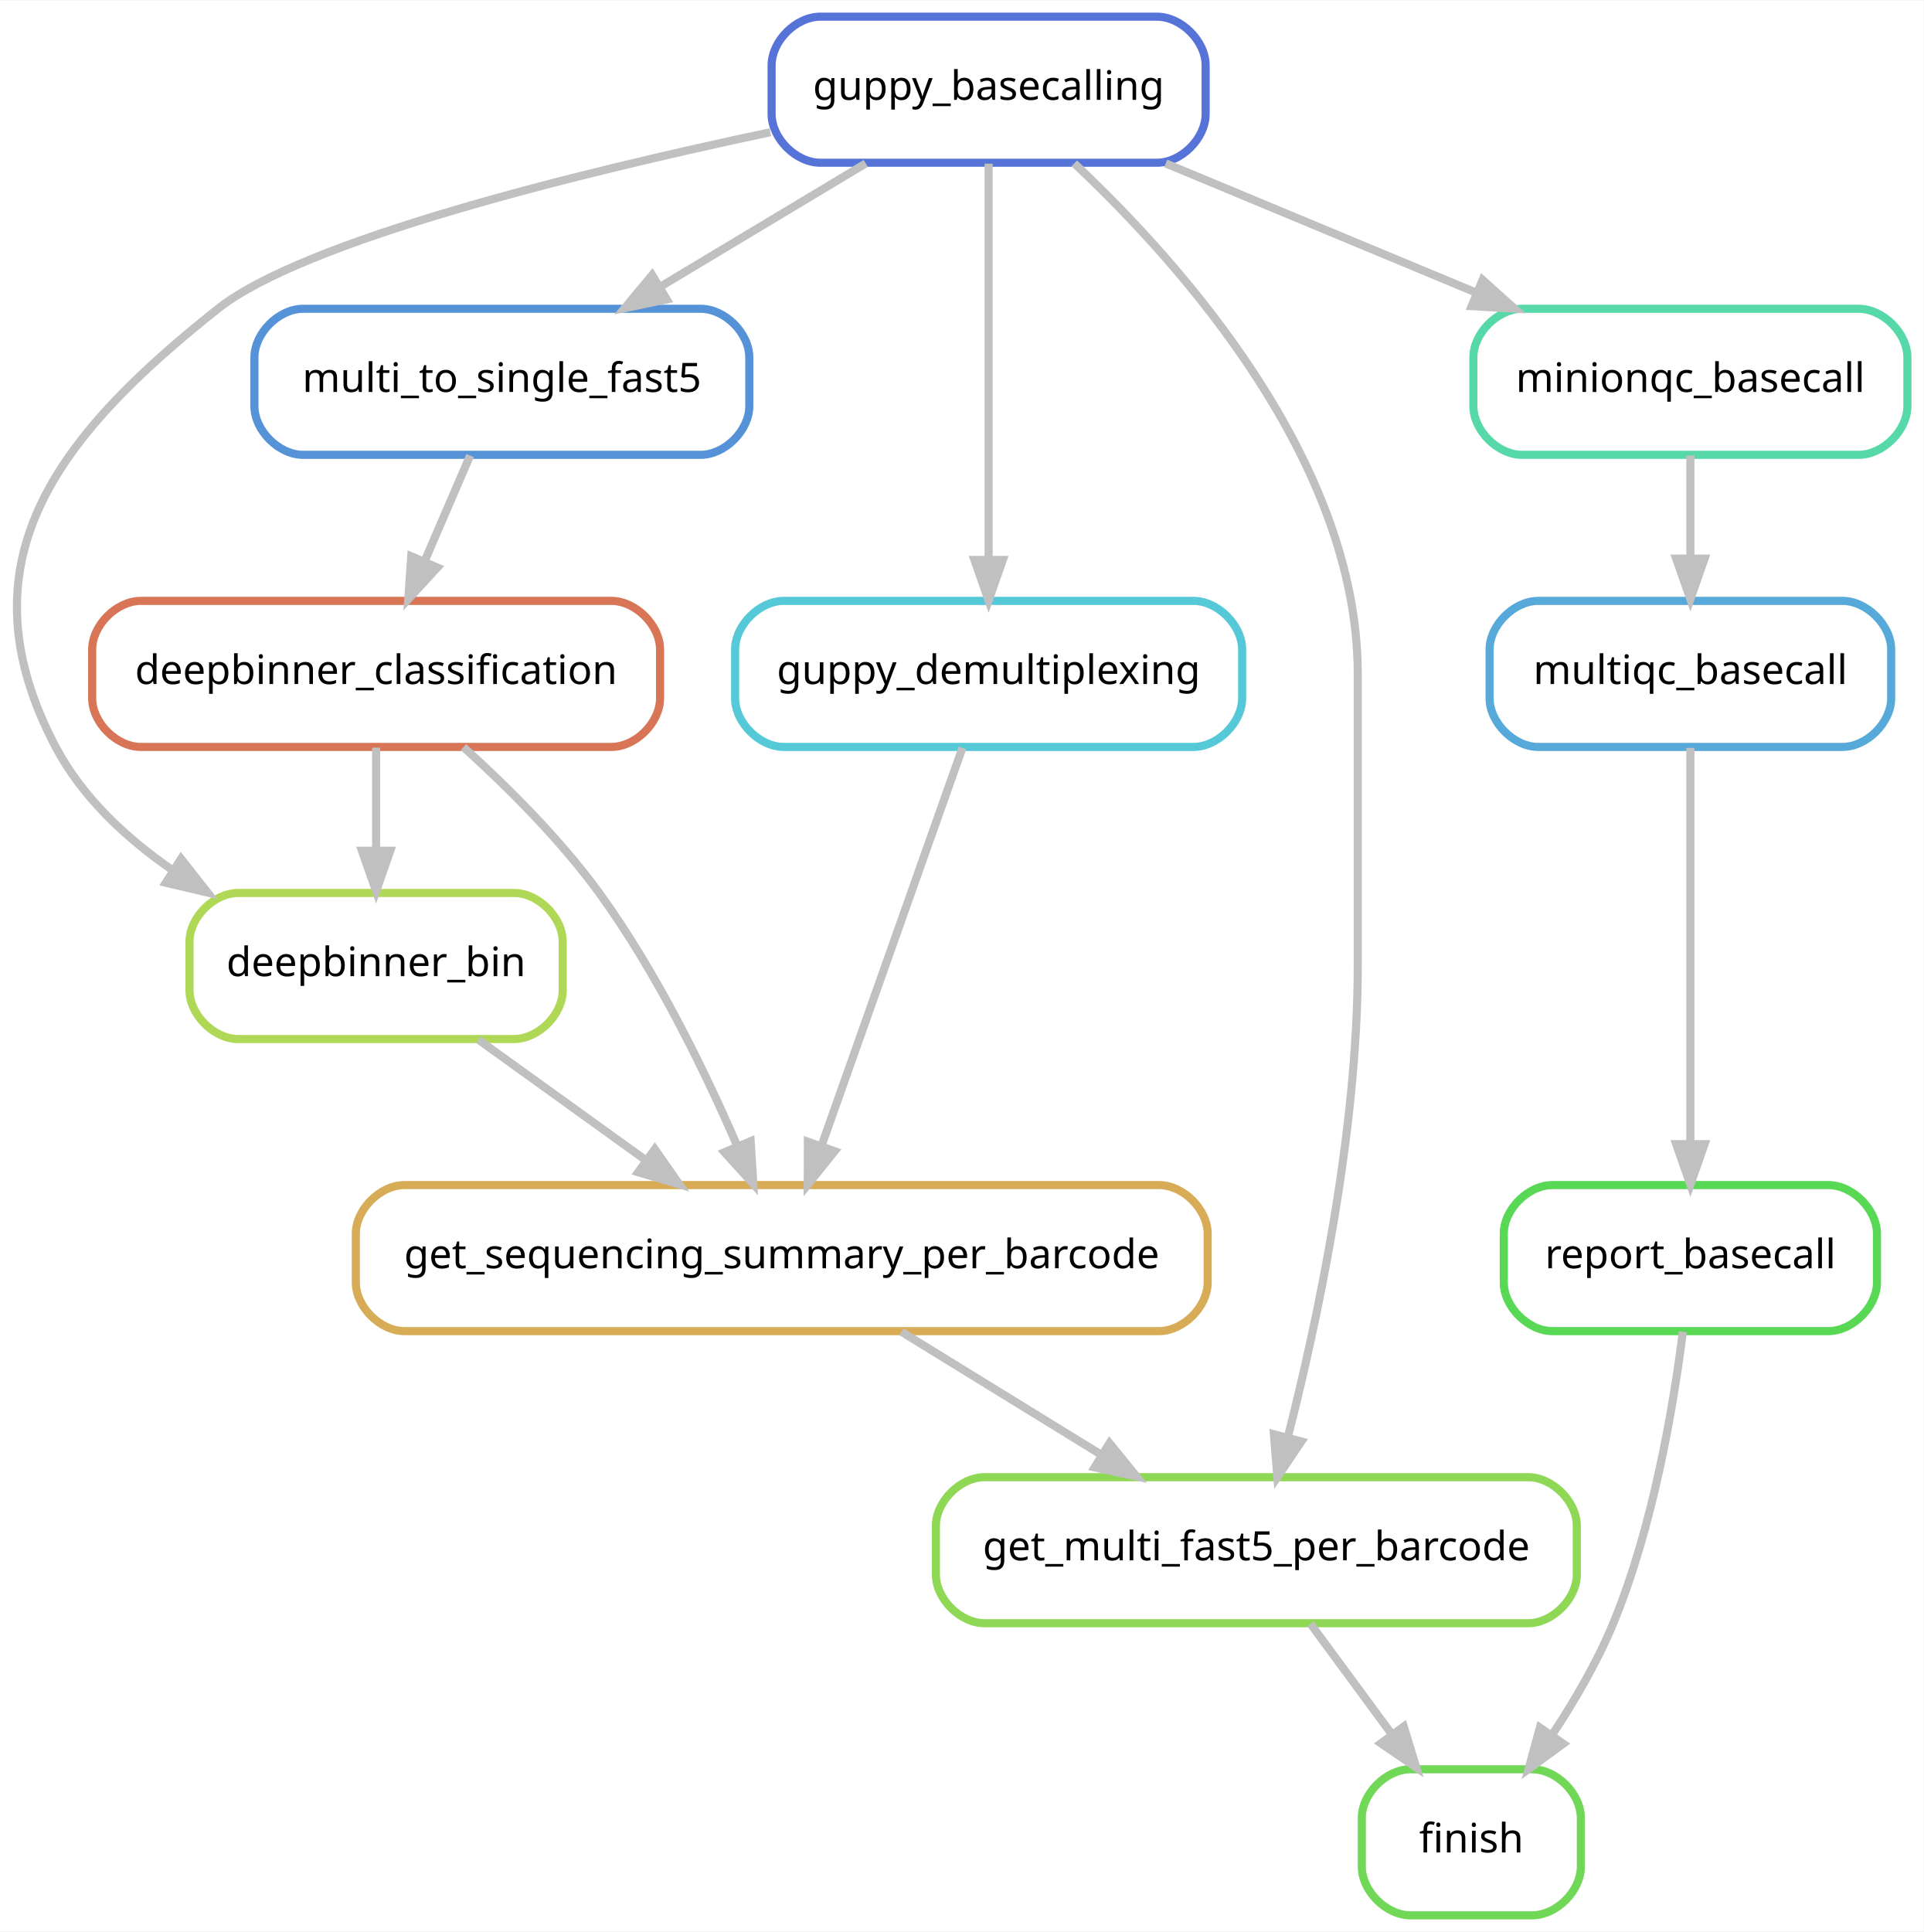
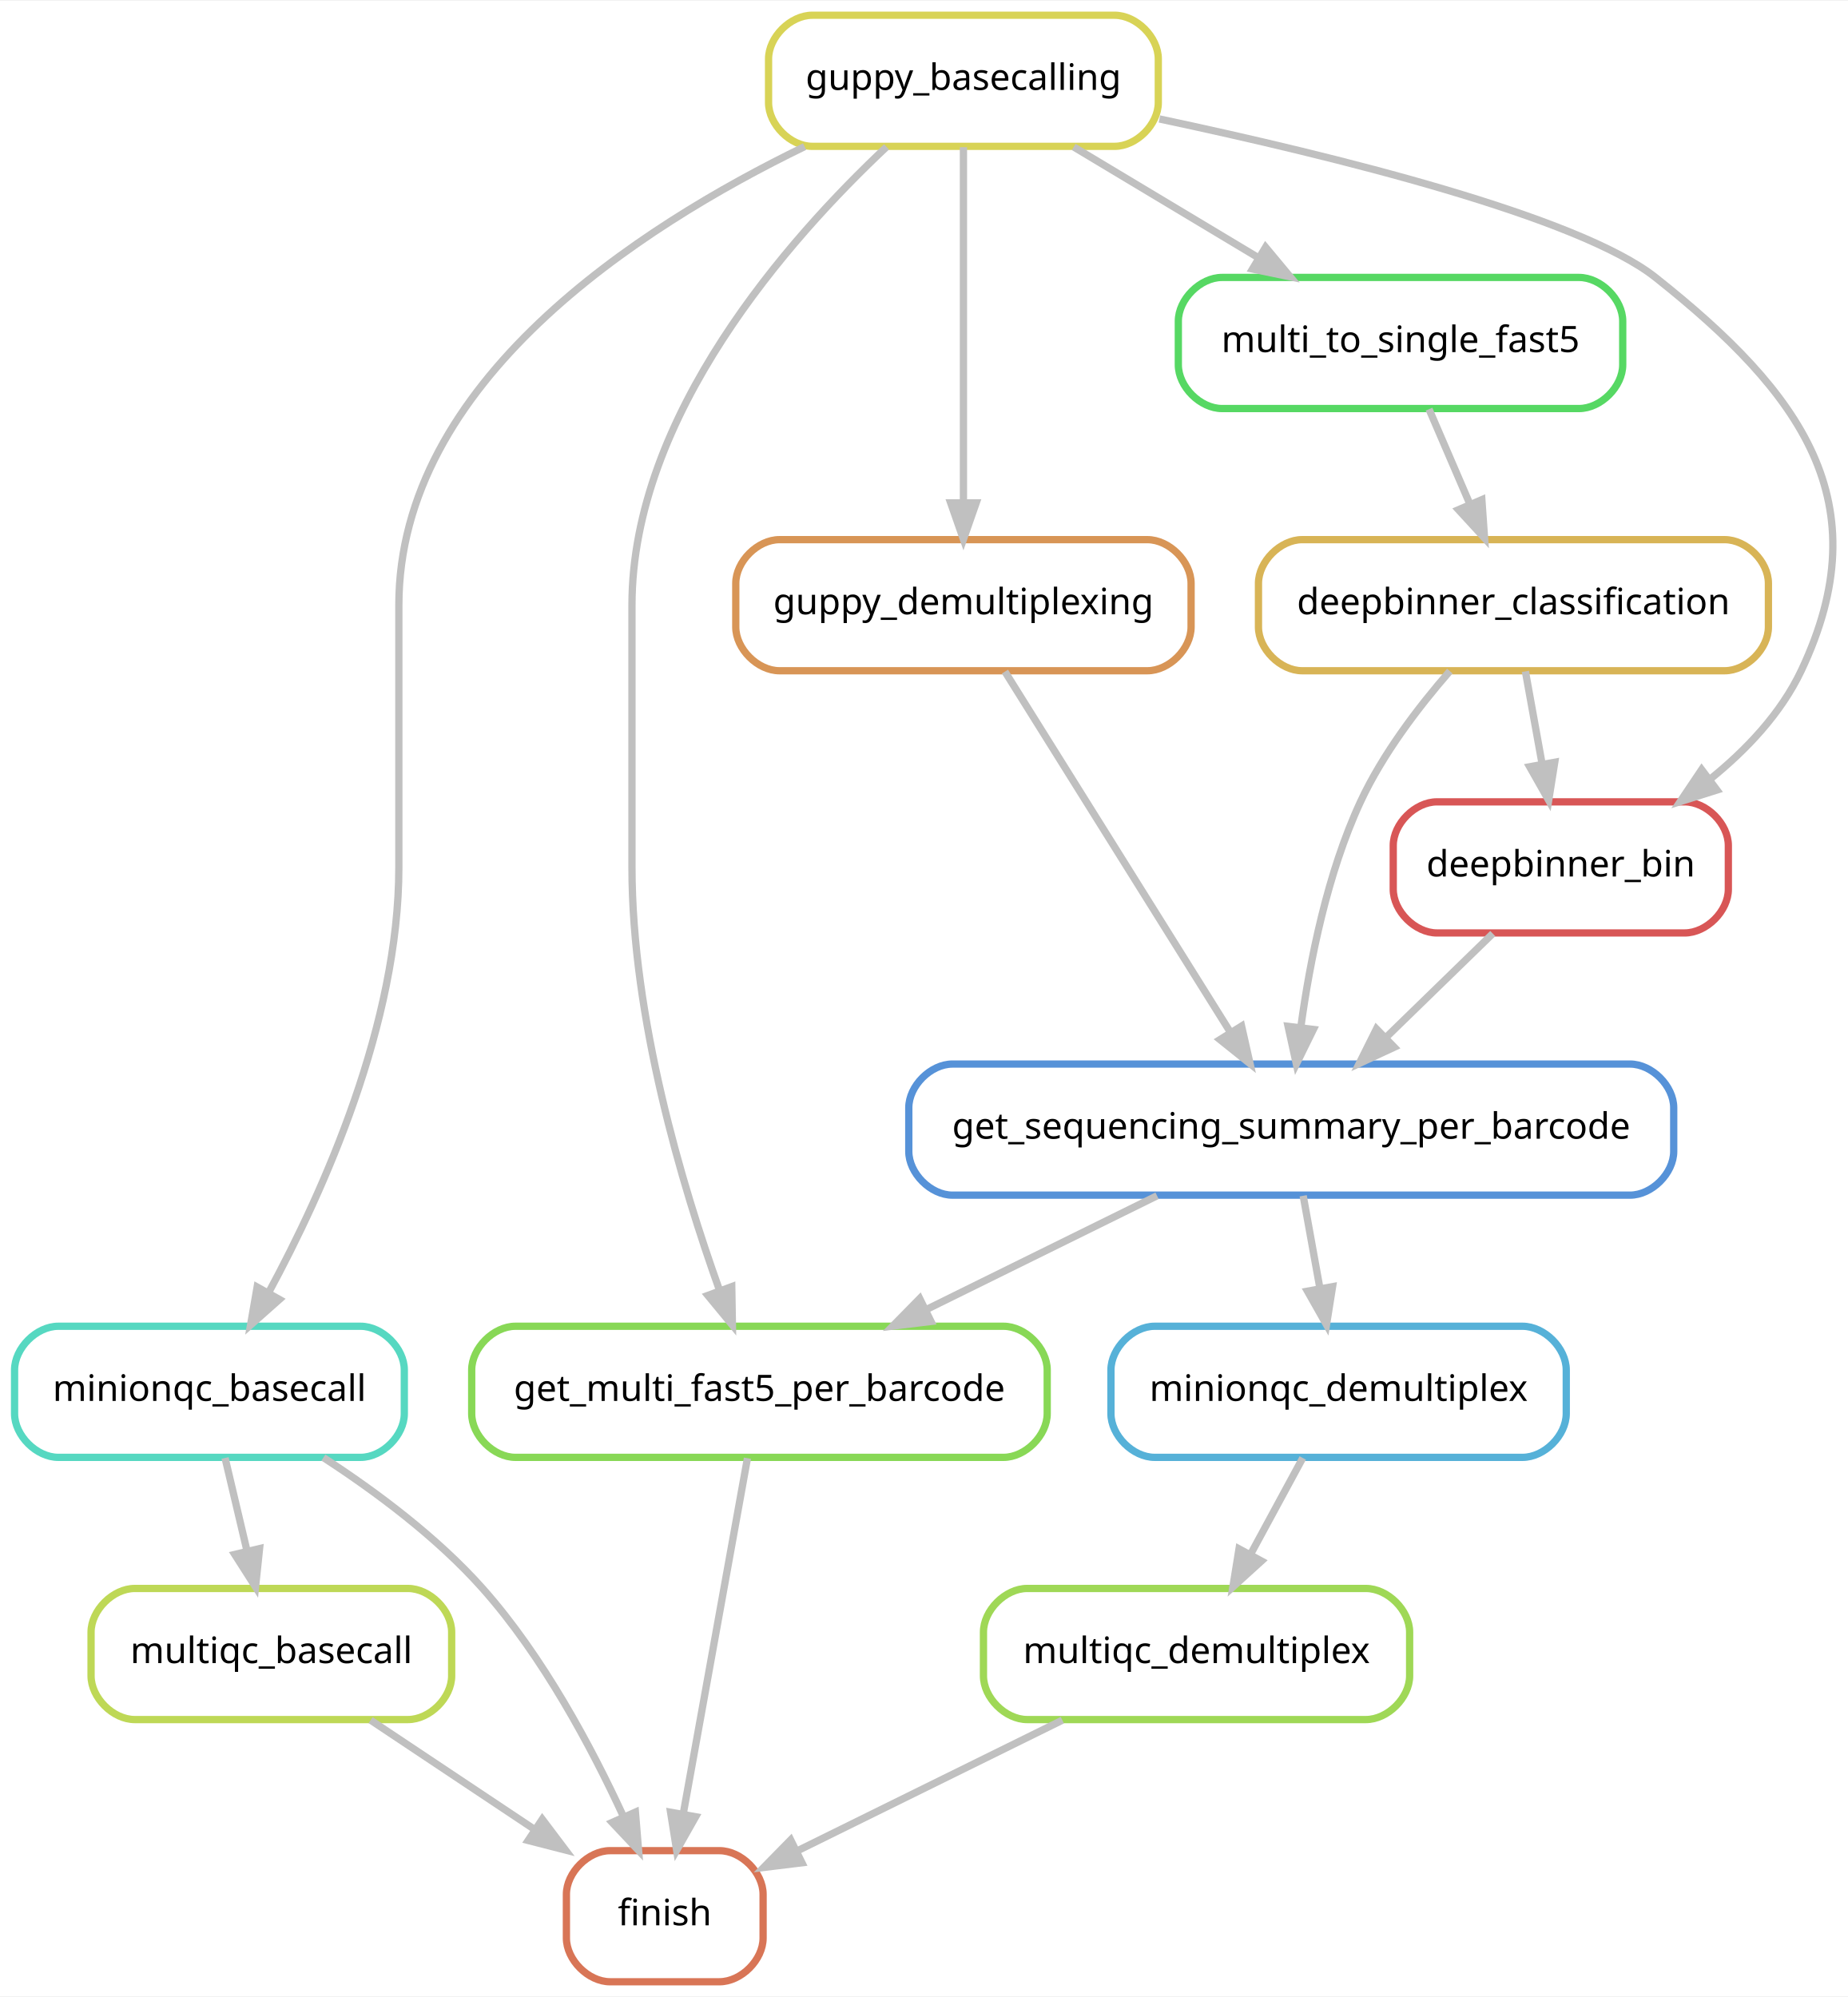
- <svg xmlns="http://www.w3.org/2000/svg" width="474pt" height="476pt" viewBox="0.00 0.00 474.22 476.00">
-   <g id="graph0" class="graph" transform="scale(1 1) rotate(0) translate(4 472)">
-     <polygon fill="#ffffff" stroke="transparent" points="-4,4 -4,-472 470.221,-472 470.221,4 -4,4" />
+ <svg xmlns="http://www.w3.org/2000/svg" width="507pt" height="548pt" viewBox="0.00 0.00 507.34 548.00">
+   <g id="graph0" class="graph" transform="scale(1 1) rotate(0) translate(4 544)">
+     <polygon fill="#ffffff" stroke="transparent" points="-4,4 -4,-544 503.344,-544 503.344,4 -4,4" />
    <g id="node1" class="node">
-       <path fill="none" stroke="#70d856" stroke-width="2" d="M373.721,-36C373.721,-36 343.721,-36 343.721,-36 337.721,-36 331.721,-30 331.721,-24 331.721,-24 331.721,-12 331.721,-12 331.721,-6 337.721,0 343.721,0 343.721,0 373.721,0 373.721,0 379.721,0 385.721,-6 385.721,-12 385.721,-12 385.721,-24 385.721,-24 385.721,-30 379.721,-36 373.721,-36" />
-       <text text-anchor="middle" x="358.721" y="-15.5" font-family="sans" font-size="10.00" fill="#000000">finish</text>
+       <path fill="none" stroke="#d87556" stroke-width="2" d="M193.5,-36C193.5,-36 163.5,-36 163.5,-36 157.5,-36 151.5,-30 151.5,-24 151.5,-24 151.5,-12 151.5,-12 151.5,-6 157.5,0 163.5,0 163.5,0 193.5,0 193.5,0 199.5,0 205.5,-6 205.5,-12 205.5,-12 205.5,-24 205.5,-24 205.5,-30 199.5,-36 193.5,-36" />
+       <text text-anchor="middle" x="178.5" y="-15.5" font-family="sans" font-size="10.00" fill="#000000">finish</text>
    </g>
    <g id="node2" class="node">
-       <path fill="none" stroke="#8fd856" stroke-width="2" d="M372.721,-108C372.721,-108 238.721,-108 238.721,-108 232.721,-108 226.721,-102 226.721,-96 226.721,-96 226.721,-84 226.721,-84 226.721,-78 232.721,-72 238.721,-72 238.721,-72 372.721,-72 372.721,-72 378.721,-72 384.721,-78 384.721,-84 384.721,-84 384.721,-96 384.721,-96 384.721,-102 378.721,-108 372.721,-108" />
-       <text text-anchor="middle" x="305.721" y="-87.5" font-family="sans" font-size="10.00" fill="#000000">get_multi_fast5_per_barcode</text>
+       <path fill="none" stroke="#bed856" stroke-width="2" d="M108,-108C108,-108 33,-108 33,-108 27,-108 21,-102 21,-96 21,-96 21,-84 21,-84 21,-78 27,-72 33,-72 33,-72 108,-72 108,-72 114,-72 120,-78 120,-84 120,-84 120,-96 120,-96 120,-102 114,-108 108,-108" />
+       <text text-anchor="middle" x="70.5" y="-87.5" font-family="sans" font-size="10.00" fill="#000000">multiqc_basecall</text>
    </g>
    <g id="edge1" class="edge">
-       <path fill="none" stroke="#c0c0c0" stroke-width="2" d="M319.096,-71.831C325.138,-63.623 332.398,-53.761 339.043,-44.732" />
-       <polygon fill="#c0c0c0" stroke="#c0c0c0" stroke-width="2" points="342.058,-46.541 345.167,-36.413 336.42,-42.392 342.058,-46.541" />
+       <path fill="none" stroke="#c0c0c0" stroke-width="2" d="M97.753,-71.831C111.439,-62.707 128.191,-51.539 142.883,-41.745" />
+       <polygon fill="#c0c0c0" stroke="#c0c0c0" stroke-width="2" points="144.877,-44.622 151.256,-36.163 140.994,-38.798 144.877,-44.622" />
    </g>
    <g id="node3" class="node">
-       <path fill="none" stroke="#59d856" stroke-width="2" d="M446.721,-180C446.721,-180 378.721,-180 378.721,-180 372.721,-180 366.721,-174 366.721,-168 366.721,-168 366.721,-156 366.721,-156 366.721,-150 372.721,-144 378.721,-144 378.721,-144 446.721,-144 446.721,-144 452.721,-144 458.721,-150 458.721,-156 458.721,-156 458.721,-168 458.721,-168 458.721,-174 452.721,-180 446.721,-180" />
-       <text text-anchor="middle" x="412.721" y="-159.5" font-family="sans" font-size="10.00" fill="#000000">report_basecall</text>
+       <path fill="none" stroke="#9fd856" stroke-width="2" d="M371,-108C371,-108 278,-108 278,-108 272,-108 266,-102 266,-96 266,-96 266,-84 266,-84 266,-78 272,-72 278,-72 278,-72 371,-72 371,-72 377,-72 383,-78 383,-84 383,-84 383,-96 383,-96 383,-102 377,-108 371,-108" />
+       <text text-anchor="middle" x="324.5" y="-87.5" font-family="sans" font-size="10.00" fill="#000000">multiqc_demultiplex</text>
+     </g>
+     <g id="edge3" class="edge">
+       <path fill="none" stroke="#c0c0c0" stroke-width="2" d="M287.658,-71.831C265.336,-60.823 236.978,-46.839 214.761,-35.882" />
+       <polygon fill="#c0c0c0" stroke="#c0c0c0" stroke-width="2" points="216.168,-32.674 205.651,-31.39 213.072,-38.952 216.168,-32.674" />
+     </g>
+     <g id="node4" class="node">
+       <path fill="none" stroke="#88d856" stroke-width="2" d="M271.5,-180C271.5,-180 137.5,-180 137.5,-180 131.5,-180 125.5,-174 125.5,-168 125.5,-168 125.5,-156 125.5,-156 125.5,-150 131.5,-144 137.5,-144 137.5,-144 271.5,-144 271.5,-144 277.5,-144 283.5,-150 283.5,-156 283.5,-156 283.5,-168 283.5,-168 283.5,-174 277.5,-180 271.5,-180" />
+       <text text-anchor="middle" x="204.5" y="-159.5" font-family="sans" font-size="10.00" fill="#000000">get_multi_fast5_per_barcode</text>
    </g>
    <g id="edge2" class="edge">
-       <path fill="none" stroke="#c0c0c0" stroke-width="2" d="M410.868,-143.835C408.519,-125.235 403.533,-95.765 393.721,-72 389.798,-62.496 384.171,-52.847 378.574,-44.385" />
-       <polygon fill="#c0c0c0" stroke="#c0c0c0" stroke-width="2" points="381.385,-42.295 372.825,-36.052 375.623,-46.271 381.385,-42.295" />
-     </g>
-     <g id="node4" class="node">
-       <path fill="none" stroke="#d8ac56" stroke-width="2" d="M281.721,-180C281.721,-180 95.721,-180 95.721,-180 89.721,-180 83.721,-174 83.721,-168 83.721,-168 83.721,-156 83.721,-156 83.721,-150 89.721,-144 95.721,-144 95.721,-144 281.721,-144 281.721,-144 287.721,-144 293.721,-150 293.721,-156 293.721,-156 293.721,-168 293.721,-168 293.721,-174 287.721,-180 281.721,-180" />
-       <text text-anchor="middle" x="188.721" y="-159.5" font-family="sans" font-size="10.00" fill="#000000">get_sequencing_summary_per_barcode</text>
-     </g>
-     <g id="edge3" class="edge">
-       <path fill="none" stroke="#c0c0c0" stroke-width="2" d="M218.245,-143.831C233.21,-134.622 251.56,-123.33 267.582,-113.471" />
-       <polygon fill="#c0c0c0" stroke="#c0c0c0" stroke-width="2" points="269.524,-116.385 276.207,-108.163 265.856,-110.423 269.524,-116.385" />
+       <path fill="none" stroke="#c0c0c0" stroke-width="2" d="M201.207,-143.762C196.753,-119.093 188.766,-74.86 183.551,-45.973" />
+       <polygon fill="#c0c0c0" stroke="#c0c0c0" stroke-width="2" points="186.987,-45.309 181.766,-36.09 180.099,-46.552 186.987,-45.309" />
    </g>
    <g id="node5" class="node">
-       <path fill="none" stroke="#5673d8" stroke-width="2" d="M281.221,-468C281.221,-468 198.221,-468 198.221,-468 192.221,-468 186.221,-462 186.221,-456 186.221,-456 186.221,-444 186.221,-444 186.221,-438 192.221,-432 198.221,-432 198.221,-432 281.221,-432 281.221,-432 287.221,-432 293.221,-438 293.221,-444 293.221,-444 293.221,-456 293.221,-456 293.221,-462 287.221,-468 281.221,-468" />
-       <text text-anchor="middle" x="239.721" y="-447.5" font-family="sans" font-size="10.00" fill="#000000">guppy_basecalling</text>
+       <path fill="none" stroke="#56d8c1" stroke-width="2" d="M95,-180C95,-180 12,-180 12,-180 6,-180 0,-174 0,-168 0,-168 0,-156 0,-156 0,-150 6,-144 12,-144 12,-144 95,-144 95,-144 101,-144 107,-150 107,-156 107,-156 107,-168 107,-168 107,-174 101,-180 95,-180" />
+       <text text-anchor="middle" x="53.5" y="-159.5" font-family="sans" font-size="10.00" fill="#000000">minionqc_basecall</text>
    </g>
    <g id="edge4" class="edge">
-       <path fill="none" stroke="#c0c0c0" stroke-width="2" d="M260.827,-431.85C287.71,-406.593 330.721,-358.05 330.721,-306 330.721,-306 330.721,-306 330.721,-234 330.721,-193.096 320.808,-146.608 313.467,-117.787" />
-       <polygon fill="#c0c0c0" stroke="#c0c0c0" stroke-width="2" points="316.825,-116.795 310.901,-108.011 310.054,-118.572 316.825,-116.795" />
+       <path fill="none" stroke="#c0c0c0" stroke-width="2" d="M84.788,-143.934C99.286,-134.512 116.024,-122.027 128.5,-108 145.09,-89.347 158.459,-64.262 167.185,-45.313" />
+       <polygon fill="#c0c0c0" stroke="#c0c0c0" stroke-width="2" points="170.448,-46.589 171.317,-36.029 164.053,-43.742 170.448,-46.589" />
+     </g>
+     <g id="edge5" class="edge">
+       <path fill="none" stroke="#c0c0c0" stroke-width="2" d="M57.79,-143.831C59.608,-136.131 61.77,-126.974 63.791,-118.417" />
+       <polygon fill="#c0c0c0" stroke="#c0c0c0" stroke-width="2" points="67.261,-118.95 66.152,-108.413 60.448,-117.341 67.261,-118.95" />
+     </g>
+     <g id="node6" class="node">
+       <path fill="none" stroke="#56b1d8" stroke-width="2" d="M414,-180C414,-180 313,-180 313,-180 307,-180 301,-174 301,-168 301,-168 301,-156 301,-156 301,-150 307,-144 313,-144 313,-144 414,-144 414,-144 420,-144 426,-150 426,-156 426,-156 426,-168 426,-168 426,-174 420,-180 414,-180" />
+       <text text-anchor="middle" x="363.5" y="-159.5" font-family="sans" font-size="10.00" fill="#000000">minionqc_demultiplex</text>
+     </g>
+     <g id="edge6" class="edge">
+       <path fill="none" stroke="#c0c0c0" stroke-width="2" d="M353.659,-143.831C349.304,-135.792 344.09,-126.167 339.283,-117.292" />
+       <polygon fill="#c0c0c0" stroke="#c0c0c0" stroke-width="2" points="342.314,-115.539 334.474,-108.413 336.159,-118.873 342.314,-115.539" />
    </g>
    <g id="node7" class="node">
-       <path fill="none" stroke="#afd856" stroke-width="2" d="M122.721,-252C122.721,-252 54.721,-252 54.721,-252 48.721,-252 42.721,-246 42.721,-240 42.721,-240 42.721,-228 42.721,-228 42.721,-222 48.721,-216 54.721,-216 54.721,-216 122.721,-216 122.721,-216 128.721,-216 134.721,-222 134.721,-228 134.721,-228 134.721,-240 134.721,-240 134.721,-246 128.721,-252 122.721,-252" />
-       <text text-anchor="middle" x="88.721" y="-231.5" font-family="sans" font-size="10.00" fill="#000000">deepbinner_bin</text>
+       <path fill="none" stroke="#5692d8" stroke-width="2" d="M443.5,-252C443.5,-252 257.5,-252 257.5,-252 251.5,-252 245.5,-246 245.5,-240 245.5,-240 245.5,-228 245.5,-228 245.5,-222 251.5,-216 257.5,-216 257.5,-216 443.5,-216 443.5,-216 449.5,-216 455.5,-222 455.5,-228 455.5,-228 455.5,-240 455.5,-240 455.5,-246 449.5,-252 443.5,-252" />
+       <text text-anchor="middle" x="350.5" y="-231.5" font-family="sans" font-size="10.00" fill="#000000">get_sequencing_summary_per_barcode</text>
+     </g>
+     <g id="edge8" class="edge">
+       <path fill="none" stroke="#c0c0c0" stroke-width="2" d="M313.658,-215.831C294.392,-206.33 270.63,-194.612 250.201,-184.537" />
+       <polygon fill="#c0c0c0" stroke="#c0c0c0" stroke-width="2" points="251.594,-181.322 241.077,-180.038 248.498,-187.6 251.594,-181.322" />
+     </g>
+     <g id="edge10" class="edge">
+       <path fill="none" stroke="#c0c0c0" stroke-width="2" d="M353.78,-215.831C355.171,-208.131 356.824,-198.974 358.369,-190.417" />
+       <polygon fill="#c0c0c0" stroke="#c0c0c0" stroke-width="2" points="361.843,-190.876 360.175,-180.413 354.954,-189.632 361.843,-190.876" />
+     </g>
+     <g id="node8" class="node">
+       <path fill="none" stroke="#d8d356" stroke-width="2" d="M302,-540C302,-540 219,-540 219,-540 213,-540 207,-534 207,-528 207,-528 207,-516 207,-516 207,-510 213,-504 219,-504 219,-504 302,-504 302,-504 308,-504 314,-510 314,-516 314,-516 314,-528 314,-528 314,-534 308,-540 302,-540" />
+       <text text-anchor="middle" x="260.5" y="-519.5" font-family="sans" font-size="10.00" fill="#000000">guppy_basecalling</text>
+     </g>
+     <g id="edge7" class="edge">
+       <path fill="none" stroke="#c0c0c0" stroke-width="2" d="M239.394,-503.85C212.512,-478.593 169.5,-430.05 169.5,-378 169.5,-378 169.5,-378 169.5,-306 169.5,-264.755 183.225,-218.697 193.486,-190.028" />
+       <polygon fill="#c0c0c0" stroke="#c0c0c0" stroke-width="2" points="196.899,-190.887 197.077,-180.294 190.332,-188.464 196.899,-190.887" />
+     </g>
+     <g id="edge9" class="edge">
+       <path fill="none" stroke="#c0c0c0" stroke-width="2" d="M216.911,-503.93C171.066,-481.675 105.5,-439.156 105.5,-378 105.5,-378 105.5,-378 105.5,-306 105.5,-263.254 84.979,-217.386 69.719,-189.188" />
+       <polygon fill="#c0c0c0" stroke="#c0c0c0" stroke-width="2" points="72.709,-187.363 64.783,-180.333 66.595,-190.772 72.709,-187.363" />
+     </g>
+     <g id="node9" class="node">
+       <path fill="none" stroke="#d85656" stroke-width="2" d="M458.5,-324C458.5,-324 390.5,-324 390.5,-324 384.5,-324 378.5,-318 378.5,-312 378.5,-312 378.5,-300 378.5,-300 378.5,-294 384.5,-288 390.5,-288 390.5,-288 458.5,-288 458.5,-288 464.5,-288 470.5,-294 470.5,-300 470.5,-300 470.5,-312 470.5,-312 470.5,-318 464.5,-324 458.5,-324" />
+       <text text-anchor="middle" x="424.5" y="-303.5" font-family="sans" font-size="10.00" fill="#000000">deepbinner_bin</text>
+     </g>
+     <g id="edge14" class="edge">
+       <path fill="none" stroke="#c0c0c0" stroke-width="2" d="M314.303,-511.522C362.723,-501.244 429.405,-484.723 450.5,-468 490.611,-436.202 512.42,-406.256 490.5,-360 484.947,-348.282 475.468,-338.261 465.4,-330.148" />
+       <polygon fill="#c0c0c0" stroke="#c0c0c0" stroke-width="2" points="467.365,-327.247 457.262,-324.055 463.169,-332.85 467.365,-327.247" />
+     </g>
+     <g id="node11" class="node">
+       <path fill="none" stroke="#d89556" stroke-width="2" d="M311,-396C311,-396 210,-396 210,-396 204,-396 198,-390 198,-384 198,-384 198,-372 198,-372 198,-366 204,-360 210,-360 210,-360 311,-360 311,-360 317,-360 323,-366 323,-372 323,-372 323,-384 323,-384 323,-390 317,-396 311,-396" />
+       <text text-anchor="middle" x="260.5" y="-375.5" font-family="sans" font-size="10.00" fill="#000000">guppy_demultiplexing</text>
+     </g>
+     <g id="edge17" class="edge">
+       <path fill="none" stroke="#c0c0c0" stroke-width="2" d="M260.5,-503.762C260.5,-479.201 260.5,-435.247 260.5,-406.354" />
+       <polygon fill="#c0c0c0" stroke="#c0c0c0" stroke-width="2" points="264,-406.09 260.5,-396.09 257,-406.09 264,-406.09" />
+     </g>
+     <g id="node12" class="node">
+       <path fill="none" stroke="#56d863" stroke-width="2" d="M429.5,-468C429.5,-468 331.5,-468 331.5,-468 325.5,-468 319.5,-462 319.5,-456 319.5,-456 319.5,-444 319.5,-444 319.5,-438 325.5,-432 331.5,-432 331.5,-432 429.5,-432 429.5,-432 435.5,-432 441.5,-438 441.5,-444 441.5,-444 441.5,-456 441.5,-456 441.5,-462 435.5,-468 429.5,-468" />
+       <text text-anchor="middle" x="380.5" y="-447.5" font-family="sans" font-size="10.00" fill="#000000">multi_to_single_fast5</text>
+     </g>
+     <g id="edge18" class="edge">
+       <path fill="none" stroke="#c0c0c0" stroke-width="2" d="M290.781,-503.831C306.13,-494.622 324.95,-483.33 341.382,-473.471" />
+       <polygon fill="#c0c0c0" stroke="#c0c0c0" stroke-width="2" points="343.454,-476.309 350.229,-468.163 339.853,-470.307 343.454,-476.309" />
    </g>
    <g id="edge11" class="edge">
-       <path fill="none" stroke="#c0c0c0" stroke-width="2" d="M185.918,-439.522C137.499,-429.244 70.816,-412.723 49.721,-396 9.61,-364.202 -14.169,-333.269 9.721,-288 16.273,-275.586 27.105,-265.484 38.679,-257.52" />
-       <polygon fill="#c0c0c0" stroke="#c0c0c0" stroke-width="2" points="40.636,-260.423 47.187,-252.097 36.873,-254.521 40.636,-260.423" />
+       <path fill="none" stroke="#c0c0c0" stroke-width="2" d="M405.827,-287.831C396.975,-279.219 386.251,-268.785 376.611,-259.405" />
+       <polygon fill="#c0c0c0" stroke="#c0c0c0" stroke-width="2" points="378.775,-256.628 369.167,-252.163 373.894,-261.645 378.775,-256.628" />
    </g>
-     <g id="node9" class="node">
-       <path fill="none" stroke="#56c9d8" stroke-width="2" d="M290.221,-324C290.221,-324 189.221,-324 189.221,-324 183.221,-324 177.221,-318 177.221,-312 177.221,-312 177.221,-300 177.221,-300 177.221,-294 183.221,-288 189.221,-288 189.221,-288 290.221,-288 290.221,-288 296.221,-288 302.221,-294 302.221,-300 302.221,-300 302.221,-312 302.221,-312 302.221,-318 296.221,-324 290.221,-324" />
-       <text text-anchor="middle" x="239.721" y="-303.5" font-family="sans" font-size="10.00" fill="#000000">guppy_demultiplexing</text>
+     <g id="node10" class="node">
+       <path fill="none" stroke="#d8b456" stroke-width="2" d="M469.5,-396C469.5,-396 353.5,-396 353.5,-396 347.5,-396 341.5,-390 341.5,-384 341.5,-384 341.5,-372 341.5,-372 341.5,-366 347.5,-360 353.5,-360 353.5,-360 469.5,-360 469.5,-360 475.5,-360 481.5,-366 481.5,-372 481.5,-372 481.5,-384 481.5,-384 481.5,-390 475.5,-396 469.5,-396" />
+       <text text-anchor="middle" x="411.5" y="-375.5" font-family="sans" font-size="10.00" fill="#000000">deepbinner_classification</text>
    </g>
    <g id="edge13" class="edge">
-       <path fill="none" stroke="#c0c0c0" stroke-width="2" d="M239.721,-431.762C239.721,-407.201 239.721,-363.247 239.721,-334.354" />
-       <polygon fill="#c0c0c0" stroke="#c0c0c0" stroke-width="2" points="243.221,-334.09 239.721,-324.09 236.221,-334.09 243.221,-334.09" />
-     </g>
-     <g id="node10" class="node">
-       <path fill="none" stroke="#56d8a9" stroke-width="2" d="M454.221,-396C454.221,-396 371.221,-396 371.221,-396 365.221,-396 359.221,-390 359.221,-384 359.221,-384 359.221,-372 359.221,-372 359.221,-366 365.221,-360 371.221,-360 371.221,-360 454.221,-360 454.221,-360 460.221,-360 466.221,-366 466.221,-372 466.221,-372 466.221,-384 466.221,-384 466.221,-390 460.221,-396 454.221,-396" />
-       <text text-anchor="middle" x="412.721" y="-375.5" font-family="sans" font-size="10.00" fill="#000000">minionqc_basecall</text>
-     </g>
-     <g id="edge14" class="edge">
-       <path fill="none" stroke="#c0c0c0" stroke-width="2" d="M283.377,-431.831C306.617,-422.159 335.378,-410.189 359.874,-399.994" />
-       <polygon fill="#c0c0c0" stroke="#c0c0c0" stroke-width="2" points="361.493,-403.112 369.38,-396.038 358.803,-396.649 361.493,-403.112" />
-     </g>
-     <g id="node11" class="node">
-       <path fill="none" stroke="#5692d8" stroke-width="2" d="M168.721,-396C168.721,-396 70.721,-396 70.721,-396 64.721,-396 58.721,-390 58.721,-384 58.721,-384 58.721,-372 58.721,-372 58.721,-366 64.721,-360 70.721,-360 70.721,-360 168.721,-360 168.721,-360 174.721,-360 180.721,-366 180.721,-372 180.721,-372 180.721,-384 180.721,-384 180.721,-390 174.721,-396 168.721,-396" />
-       <text text-anchor="middle" x="119.721" y="-375.5" font-family="sans" font-size="10.00" fill="#000000">multi_to_single_fast5</text>
+       <path fill="none" stroke="#c0c0c0" stroke-width="2" d="M394.039,-359.906C385.425,-350.023 375.6,-337.143 369.5,-324 360.395,-304.384 355.606,-280.336 353.115,-262.035" />
+       <polygon fill="#c0c0c0" stroke="#c0c0c0" stroke-width="2" points="356.577,-261.507 351.899,-252 349.628,-262.349 356.577,-261.507" />
    </g>
    <g id="edge15" class="edge">
-       <path fill="none" stroke="#c0c0c0" stroke-width="2" d="M209.44,-431.831C194.091,-422.622 175.272,-411.33 158.839,-401.471" />
-       <polygon fill="#c0c0c0" stroke="#c0c0c0" stroke-width="2" points="160.368,-398.307 149.993,-396.163 156.767,-404.309 160.368,-398.307" />
-     </g>
-     <g id="node6" class="node">
-       <path fill="none" stroke="#56a9d8" stroke-width="2" d="M450.221,-324C450.221,-324 375.221,-324 375.221,-324 369.221,-324 363.221,-318 363.221,-312 363.221,-312 363.221,-300 363.221,-300 363.221,-294 369.221,-288 375.221,-288 375.221,-288 450.221,-288 450.221,-288 456.221,-288 462.221,-294 462.221,-300 462.221,-300 462.221,-312 462.221,-312 462.221,-318 456.221,-324 450.221,-324" />
-       <text text-anchor="middle" x="412.721" y="-303.5" font-family="sans" font-size="10.00" fill="#000000">multiqc_basecall</text>
-     </g>
-     <g id="edge5" class="edge">
-       <path fill="none" stroke="#c0c0c0" stroke-width="2" d="M412.721,-287.762C412.721,-263.201 412.721,-219.247 412.721,-190.354" />
-       <polygon fill="#c0c0c0" stroke="#c0c0c0" stroke-width="2" points="416.221,-190.09 412.721,-180.09 409.221,-190.09 416.221,-190.09" />
-     </g>
-     <g id="edge7" class="edge">
-       <path fill="none" stroke="#c0c0c0" stroke-width="2" d="M113.956,-215.831C126.509,-206.793 141.85,-195.748 155.361,-186.02" />
-       <polygon fill="#c0c0c0" stroke="#c0c0c0" stroke-width="2" points="157.425,-188.846 163.495,-180.163 153.335,-183.166 157.425,-188.846" />
-     </g>
-     <g id="node8" class="node">
-       <path fill="none" stroke="#d87556" stroke-width="2" d="M146.721,-324C146.721,-324 30.721,-324 30.721,-324 24.721,-324 18.721,-318 18.721,-312 18.721,-312 18.721,-300 18.721,-300 18.721,-294 24.721,-288 30.721,-288 30.721,-288 146.721,-288 146.721,-288 152.721,-288 158.721,-294 158.721,-300 158.721,-300 158.721,-312 158.721,-312 158.721,-318 152.721,-324 146.721,-324" />
-       <text text-anchor="middle" x="88.721" y="-303.5" font-family="sans" font-size="10.00" fill="#000000">deepbinner_classification</text>
-     </g>
-     <g id="edge6" class="edge">
-       <path fill="none" stroke="#c0c0c0" stroke-width="2" d="M110.257,-287.953C121.174,-278.083 134.115,-265.2 143.721,-252 157.837,-232.604 169.757,-208.12 177.776,-189.588" />
-       <polygon fill="#c0c0c0" stroke="#c0c0c0" stroke-width="2" points="181.058,-190.811 181.711,-180.237 174.606,-188.096 181.058,-190.811" />
-     </g>
-     <g id="edge10" class="edge">
-       <path fill="none" stroke="#c0c0c0" stroke-width="2" d="M88.721,-287.831C88.721,-280.131 88.721,-270.974 88.721,-262.417" />
-       <polygon fill="#c0c0c0" stroke="#c0c0c0" stroke-width="2" points="92.221,-262.413 88.721,-252.413 85.221,-262.413 92.221,-262.413" />
-     </g>
-     <g id="edge8" class="edge">
-       <path fill="none" stroke="#c0c0c0" stroke-width="2" d="M233.262,-287.762C224.487,-262.985 208.722,-218.471 198.494,-189.594" />
-       <polygon fill="#c0c0c0" stroke="#c0c0c0" stroke-width="2" points="201.766,-188.347 195.128,-180.09 195.167,-190.684 201.766,-188.347" />
-     </g>
-     <g id="edge9" class="edge">
-       <path fill="none" stroke="#c0c0c0" stroke-width="2" d="M412.721,-359.831C412.721,-352.131 412.721,-342.974 412.721,-334.417" />
-       <polygon fill="#c0c0c0" stroke="#c0c0c0" stroke-width="2" points="416.221,-334.413 412.721,-324.413 409.221,-334.413 416.221,-334.413" />
+       <path fill="none" stroke="#c0c0c0" stroke-width="2" d="M414.78,-359.831C416.171,-352.131 417.824,-342.974 419.369,-334.417" />
+       <polygon fill="#c0c0c0" stroke="#c0c0c0" stroke-width="2" points="422.843,-334.876 421.175,-324.413 415.954,-333.632 422.843,-334.876" />
    </g>
    <g id="edge12" class="edge">
-       <path fill="none" stroke="#c0c0c0" stroke-width="2" d="M111.899,-359.831C108.51,-351.962 104.467,-342.571 100.714,-333.853" />
-       <polygon fill="#c0c0c0" stroke="#c0c0c0" stroke-width="2" points="103.819,-332.214 96.649,-324.413 97.389,-334.982 103.819,-332.214" />
+       <path fill="none" stroke="#c0c0c0" stroke-width="2" d="M271.899,-359.762C287.52,-334.768 315.692,-289.692 333.724,-260.841" />
+       <polygon fill="#c0c0c0" stroke="#c0c0c0" stroke-width="2" points="336.862,-262.425 339.194,-252.09 330.926,-258.715 336.862,-262.425" />
+     </g>
+     <g id="edge16" class="edge">
+       <path fill="none" stroke="#c0c0c0" stroke-width="2" d="M388.323,-431.831C391.711,-423.962 395.754,-414.571 399.508,-405.853" />
+       <polygon fill="#c0c0c0" stroke="#c0c0c0" stroke-width="2" points="402.832,-406.982 403.572,-396.413 396.403,-404.214 402.832,-406.982" />
    </g>
  </g>
</svg>
